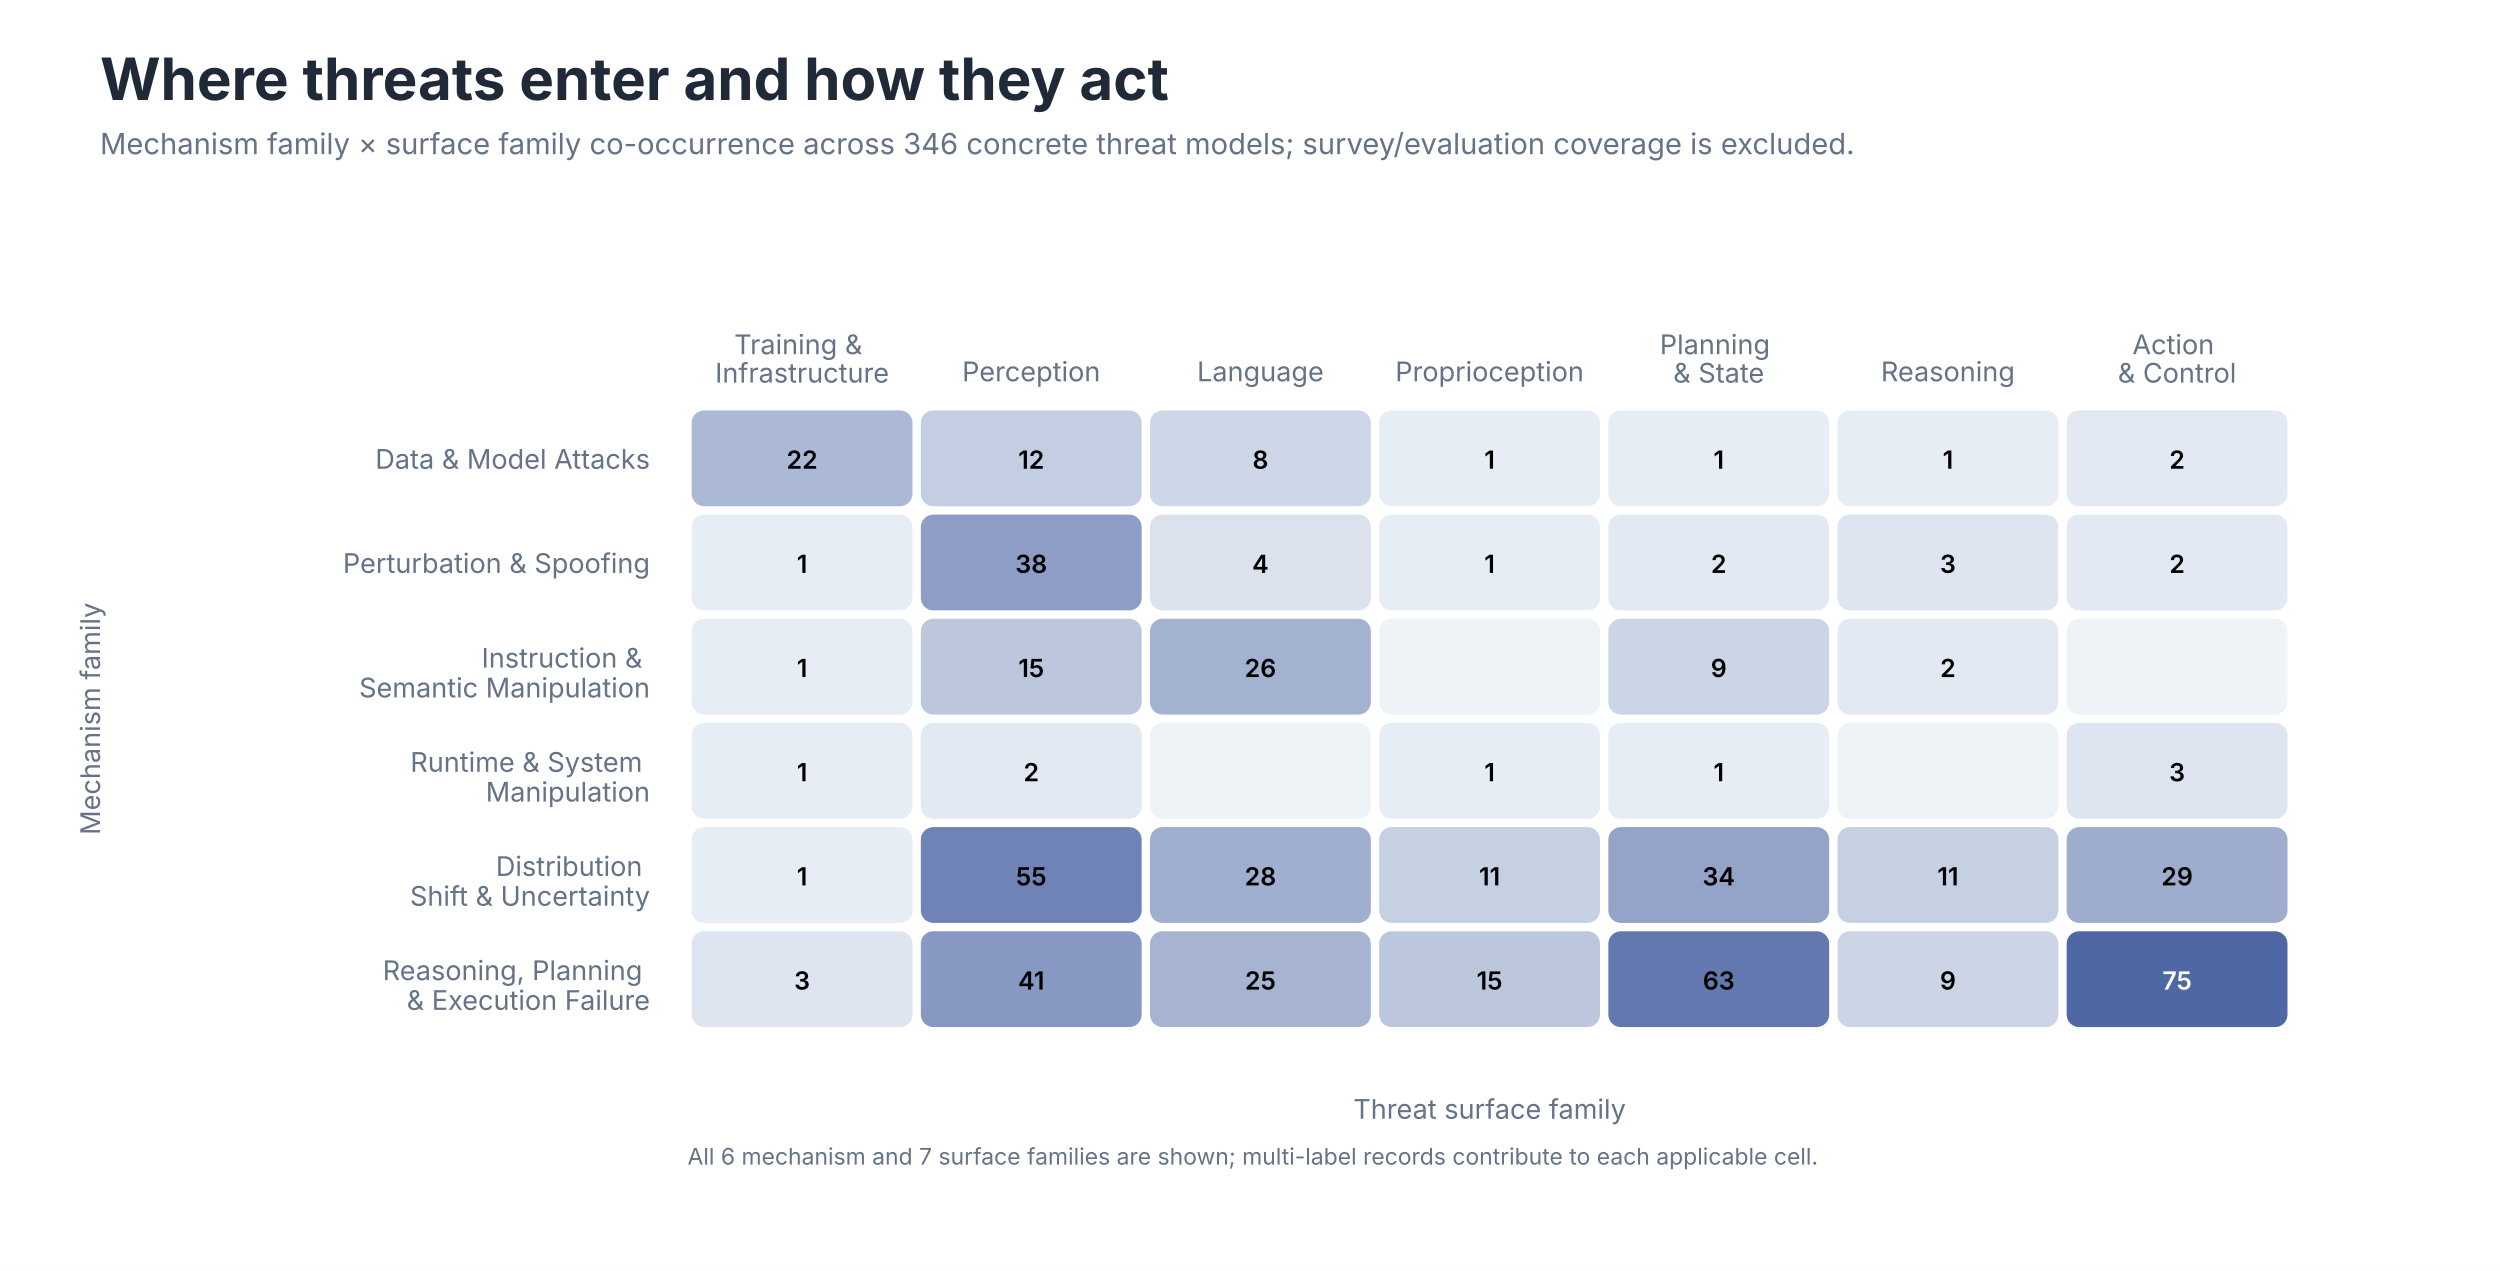
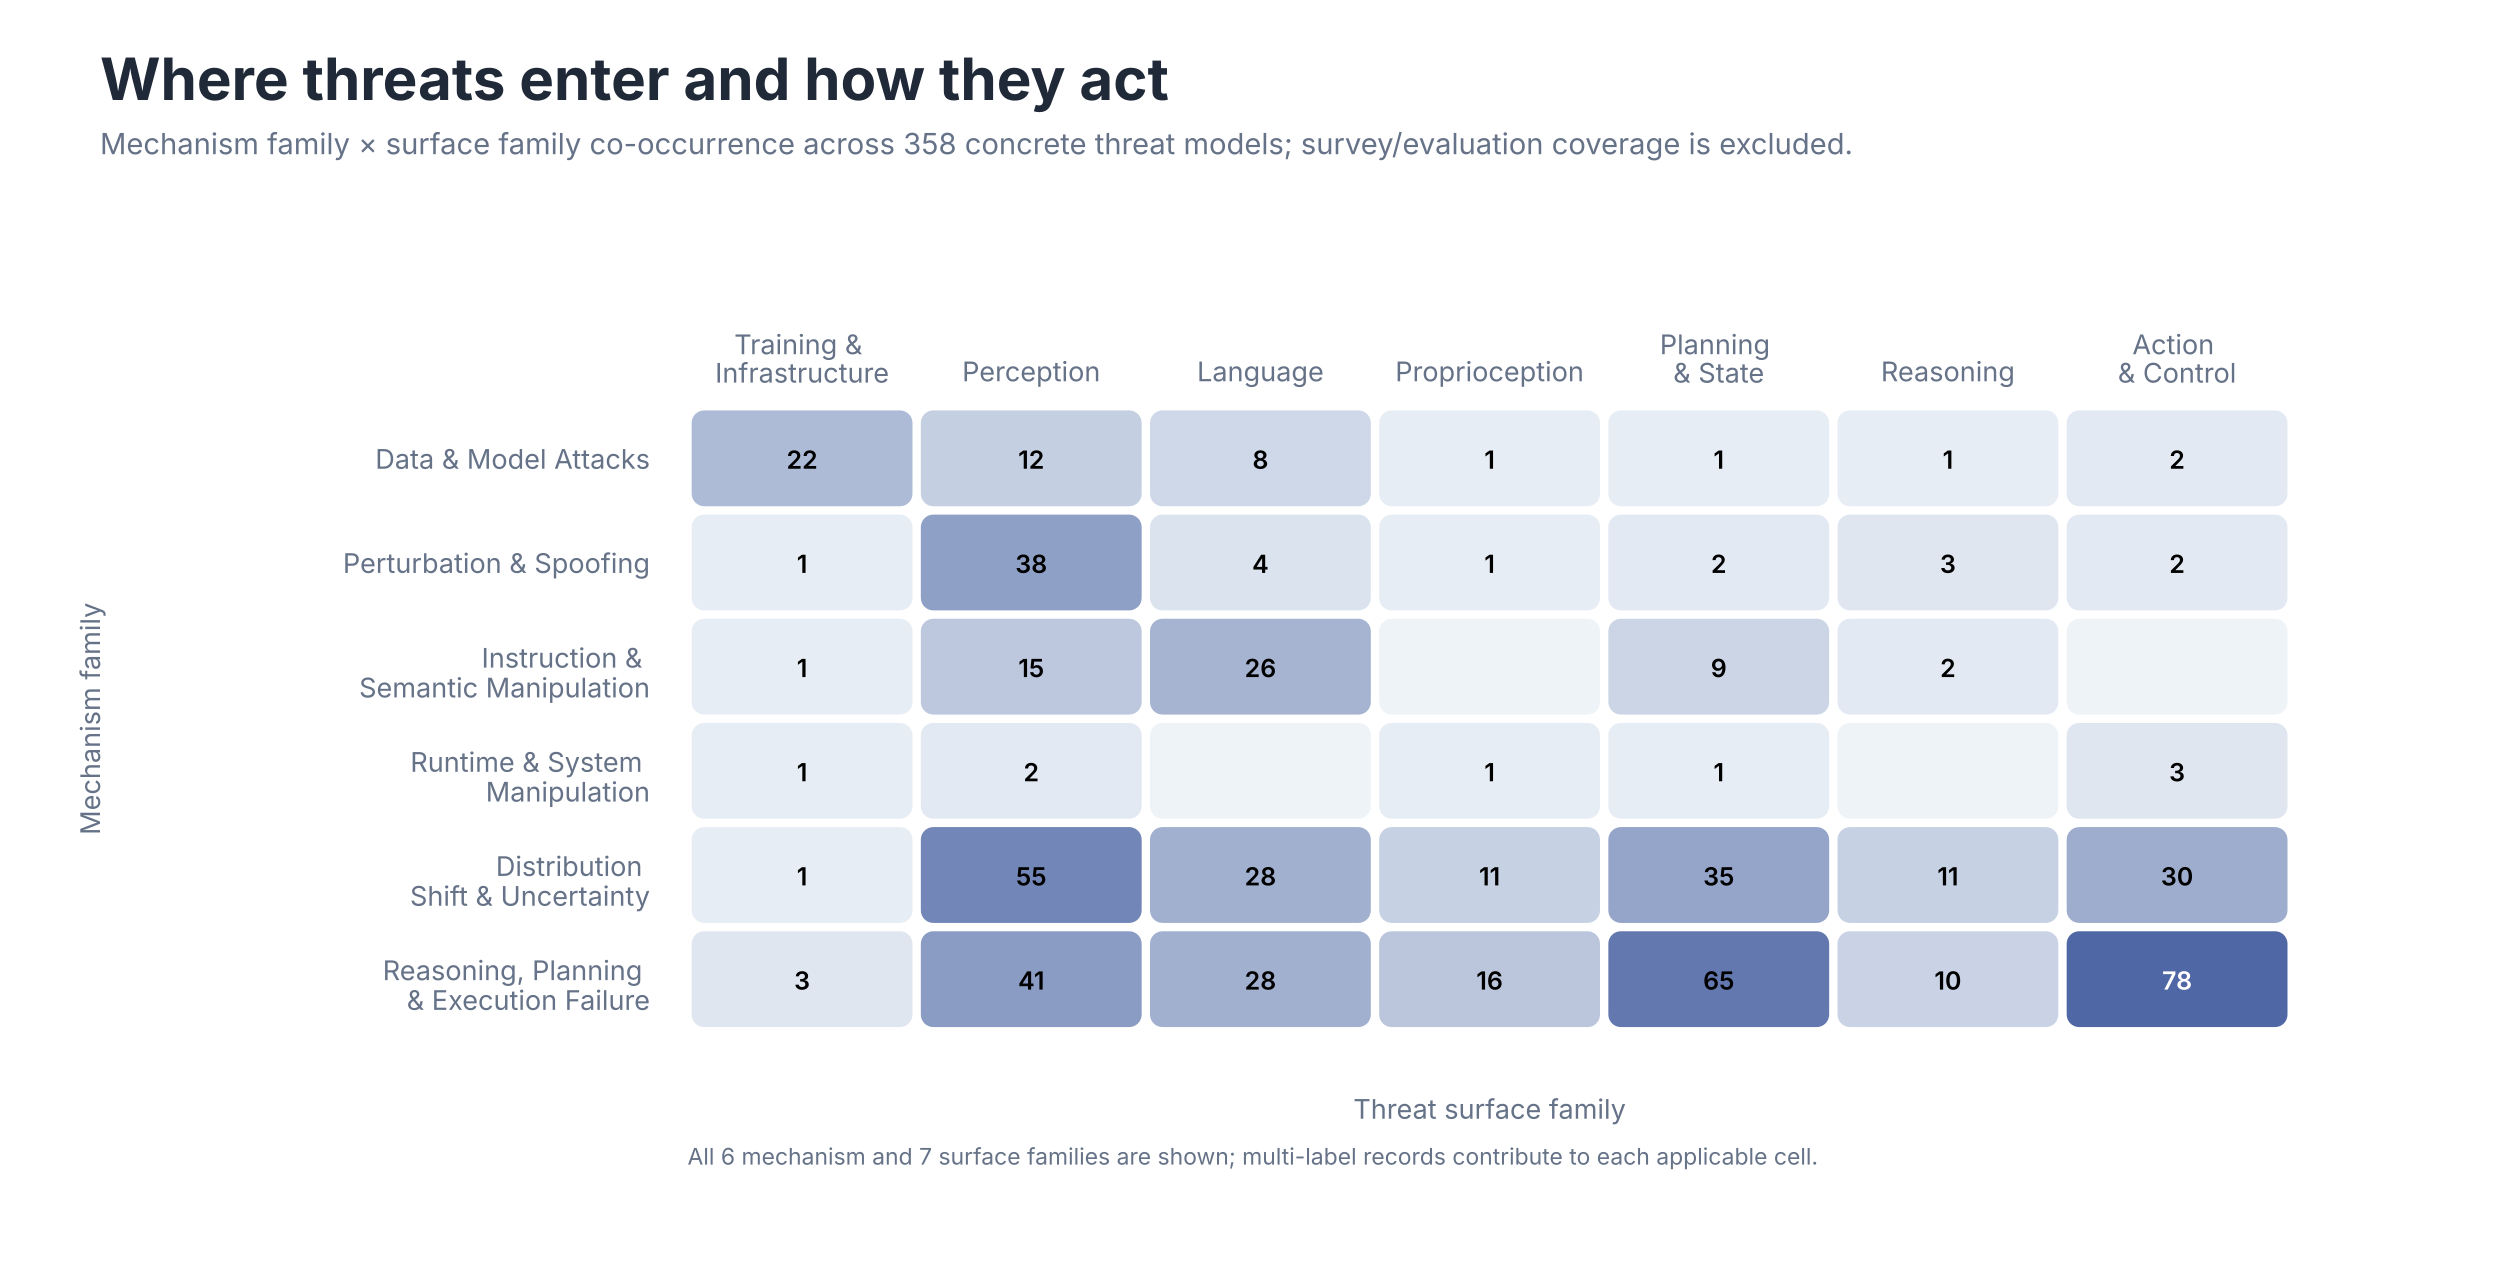
<svg xmlns="http://www.w3.org/2000/svg" role="img" aria-labelledby="title desc" viewBox="0 0 1200 610">
  <style>
text { font-family: -apple-system, BlinkMacSystemFont, 'Segoe UI', sans-serif; }
.title { font-size: 28px; font-weight: 650; fill: #202938; }
.subtitle { font-size: 14px; fill: #657287; }
.axis { font-size: 13px; fill: #657287; }
.label { font-size: 13px; fill: #202938; }
.small { font-size: 11px; fill: #657287; }
</style>
  <rect width="1200" height="610" fill="#FFFFFF" />
  <text class="title" x="48" y="48">Where threats enter and how they act</text>
-   <text class="subtitle" x="48" y="74">Mechanism family × surface family co-occurrence across 346 concrete threat models; survey/evaluation coverage is excluded.</text>
+   <text class="subtitle" x="48" y="74">Mechanism family × surface family co-occurrence across 358 concrete threat models; survey/evaluation coverage is excluded.</text>
  <text class="axis" text-anchor="middle" x="385.0" y="170.0">
    <tspan x="385.0" dy="0em">Training &amp;</tspan>
    <tspan x="385.0" dy="1.05em">Infrastructure</tspan>
  </text>
  <text class="axis" text-anchor="middle" x="495.0" y="183.0">
    <tspan x="495.0" dy="0em">Perception</tspan>
  </text>
  <text class="axis" text-anchor="middle" x="605.0" y="183.0">
    <tspan x="605.0" dy="0em">Language</tspan>
  </text>
  <text class="axis" text-anchor="middle" x="715.0" y="183.0">
    <tspan x="715.0" dy="0em">Proprioception</tspan>
  </text>
  <text class="axis" text-anchor="middle" x="825.0" y="170.0">
    <tspan x="825.0" dy="0em">Planning</tspan>
    <tspan x="825.0" dy="1.05em">&amp; State</tspan>
  </text>
  <text class="axis" text-anchor="middle" x="935.0" y="183.0">
    <tspan x="935.0" dy="0em">Reasoning</tspan>
  </text>
  <text class="axis" text-anchor="middle" x="1045.0" y="170.0">
    <tspan x="1045.0" dy="0em">Action</tspan>
    <tspan x="1045.0" dy="1.05em">&amp; Control</tspan>
  </text>
  <text class="axis" text-anchor="end" x="312.0" y="225.0">Data &amp; Model Attacks</text>
  <text class="axis" text-anchor="end" x="312.0" y="275.0">Perturbation &amp; Spoofing</text>
  <text class="axis" text-anchor="end" x="312.0" y="325.0">
    <tspan x="312.0" dy="-0.35em">Instruction &amp;</tspan>
    <tspan x="312.0" dy="1.1em">Semantic Manipulation</tspan>
  </text>
  <text class="axis" text-anchor="end" x="312.0" y="375.0">
    <tspan x="312.0" dy="-0.35em">Runtime &amp; System</tspan>
    <tspan x="312.0" dy="1.1em">Manipulation</tspan>
  </text>
  <text class="axis" text-anchor="end" x="312.0" y="425.0">
    <tspan x="312.0" dy="-0.35em">Distribution</tspan>
    <tspan x="312.0" dy="1.1em">Shift &amp; Uncertainty</tspan>
  </text>
  <text class="axis" text-anchor="end" x="312.0" y="475.0">
    <tspan x="312.0" dy="-0.35em">Reasoning, Planning</tspan>
    <tspan x="312.0" dy="1.1em">&amp; Execution Failure</tspan>
  </text>
-   <rect x="332" y="197" width="106" height="46" rx="6" fill="#ACB9D6" />
+   <rect x="332" y="197" width="106" height="46" rx="6" fill="#AEBBD7" />
  <text x="385.0" y="225.0" text-anchor="middle" font-size="12" font-weight="600" fill="#000000">22</text>
-   <rect x="442" y="197" width="106" height="46" rx="6" fill="#C4CEE2" />
+   <rect x="442" y="197" width="106" height="46" rx="6" fill="#C5CFE2" />
  <text x="495.0" y="225.0" text-anchor="middle" font-size="12" font-weight="600" fill="#000000">12</text>
-   <rect x="552" y="197" width="106" height="46" rx="6" fill="#CED7E7" />
+   <rect x="552" y="197" width="106" height="46" rx="6" fill="#CFD8E8" />
  <text x="605.0" y="225.0" text-anchor="middle" font-size="12" font-weight="600" fill="#000000">8</text>
  <rect x="662" y="197" width="106" height="46" rx="6" fill="#E7EDF4" />
  <text x="715.0" y="225.0" text-anchor="middle" font-size="12" font-weight="600" fill="#000000">1</text>
  <rect x="772" y="197" width="106" height="46" rx="6" fill="#E7EDF4" />
  <text x="825.0" y="225.0" text-anchor="middle" font-size="12" font-weight="600" fill="#000000">1</text>
  <rect x="882" y="197" width="106" height="46" rx="6" fill="#E7EDF4" />
  <text x="935.0" y="225.0" text-anchor="middle" font-size="12" font-weight="600" fill="#000000">1</text>
-   <rect x="992" y="197" width="106" height="46" rx="6" fill="#E2E9F2" />
+   <rect x="992" y="197" width="106" height="46" rx="6" fill="#E3E9F2" />
  <text x="1045.0" y="225.0" text-anchor="middle" font-size="12" font-weight="600" fill="#000000">2</text>
  <rect x="332" y="247" width="106" height="46" rx="6" fill="#E7EDF4" />
  <text x="385.0" y="275.0" text-anchor="middle" font-size="12" font-weight="600" fill="#000000">1</text>
-   <rect x="442" y="247" width="106" height="46" rx="6" fill="#8D9DC5" />
+   <rect x="442" y="247" width="106" height="46" rx="6" fill="#8FA0C7" />
  <text x="495.0" y="275.0" text-anchor="middle" font-size="12" font-weight="600" fill="#000000">38</text>
-   <rect x="552" y="247" width="106" height="46" rx="6" fill="#DBE2EE" />
+   <rect x="552" y="247" width="106" height="46" rx="6" fill="#DBE3EE" />
  <text x="605.0" y="275.0" text-anchor="middle" font-size="12" font-weight="600" fill="#000000">4</text>
  <rect x="662" y="247" width="106" height="46" rx="6" fill="#E7EDF4" />
  <text x="715.0" y="275.0" text-anchor="middle" font-size="12" font-weight="600" fill="#000000">1</text>
-   <rect x="772" y="247" width="106" height="46" rx="6" fill="#E2E9F2" />
+   <rect x="772" y="247" width="106" height="46" rx="6" fill="#E3E9F2" />
  <text x="825.0" y="275.0" text-anchor="middle" font-size="12" font-weight="600" fill="#000000">2</text>
-   <rect x="882" y="247" width="106" height="46" rx="6" fill="#DEE5F0" />
+   <rect x="882" y="247" width="106" height="46" rx="6" fill="#DFE6F0" />
  <text x="935.0" y="275.0" text-anchor="middle" font-size="12" font-weight="600" fill="#000000">3</text>
-   <rect x="992" y="247" width="106" height="46" rx="6" fill="#E2E9F2" />
+   <rect x="992" y="247" width="106" height="46" rx="6" fill="#E3E9F2" />
  <text x="1045.0" y="275.0" text-anchor="middle" font-size="12" font-weight="600" fill="#000000">2</text>
  <rect x="332" y="297" width="106" height="46" rx="6" fill="#E7EDF4" />
  <text x="385.0" y="325.0" text-anchor="middle" font-size="12" font-weight="600" fill="#000000">1</text>
-   <rect x="442" y="297" width="106" height="46" rx="6" fill="#BCC7DE" />
+   <rect x="442" y="297" width="106" height="46" rx="6" fill="#BDC8DF" />
  <text x="495.0" y="325.0" text-anchor="middle" font-size="12" font-weight="600" fill="#000000">15</text>
-   <rect x="552" y="297" width="106" height="46" rx="6" fill="#A4B2D1" />
+   <rect x="552" y="297" width="106" height="46" rx="6" fill="#A6B4D2" />
  <text x="605.0" y="325.0" text-anchor="middle" font-size="12" font-weight="600" fill="#000000">26</text>
  <rect x="662" y="297" width="106" height="46" rx="6" fill="#EEF3F8" />
  <text x="715.0" y="325.0" text-anchor="middle" font-size="12" font-weight="600" fill="#000000" />
-   <rect x="772" y="297" width="106" height="46" rx="6" fill="#CBD5E6" />
+   <rect x="772" y="297" width="106" height="46" rx="6" fill="#CCD5E6" />
  <text x="825.0" y="325.0" text-anchor="middle" font-size="12" font-weight="600" fill="#000000">9</text>
-   <rect x="882" y="297" width="106" height="46" rx="6" fill="#E2E9F2" />
+   <rect x="882" y="297" width="106" height="46" rx="6" fill="#E3E9F2" />
  <text x="935.0" y="325.0" text-anchor="middle" font-size="12" font-weight="600" fill="#000000">2</text>
  <rect x="992" y="297" width="106" height="46" rx="6" fill="#EEF3F8" />
  <text x="1045.0" y="325.0" text-anchor="middle" font-size="12" font-weight="600" fill="#000000" />
  <rect x="332" y="347" width="106" height="46" rx="6" fill="#E7EDF4" />
  <text x="385.0" y="375.0" text-anchor="middle" font-size="12" font-weight="600" fill="#000000">1</text>
-   <rect x="442" y="347" width="106" height="46" rx="6" fill="#E2E9F2" />
+   <rect x="442" y="347" width="106" height="46" rx="6" fill="#E3E9F2" />
  <text x="495.0" y="375.0" text-anchor="middle" font-size="12" font-weight="600" fill="#000000">2</text>
  <rect x="552" y="347" width="106" height="46" rx="6" fill="#EEF3F8" />
  <text x="605.0" y="375.0" text-anchor="middle" font-size="12" font-weight="600" fill="#000000" />
  <rect x="662" y="347" width="106" height="46" rx="6" fill="#E7EDF4" />
  <text x="715.0" y="375.0" text-anchor="middle" font-size="12" font-weight="600" fill="#000000">1</text>
  <rect x="772" y="347" width="106" height="46" rx="6" fill="#E7EDF4" />
  <text x="825.0" y="375.0" text-anchor="middle" font-size="12" font-weight="600" fill="#000000">1</text>
  <rect x="882" y="347" width="106" height="46" rx="6" fill="#EEF3F8" />
  <text x="935.0" y="375.0" text-anchor="middle" font-size="12" font-weight="600" fill="#000000" />
-   <rect x="992" y="347" width="106" height="46" rx="6" fill="#DEE5F0" />
+   <rect x="992" y="347" width="106" height="46" rx="6" fill="#DFE6F0" />
  <text x="1045.0" y="375.0" text-anchor="middle" font-size="12" font-weight="600" fill="#000000">3</text>
  <rect x="332" y="397" width="106" height="46" rx="6" fill="#E7EDF4" />
  <text x="385.0" y="425.0" text-anchor="middle" font-size="12" font-weight="600" fill="#000000">1</text>
-   <rect x="442" y="397" width="106" height="46" rx="6" fill="#6F83B6" />
+   <rect x="442" y="397" width="106" height="46" rx="6" fill="#7286B7" />
  <text x="495.0" y="425.0" text-anchor="middle" font-size="12" font-weight="600" fill="#000000">55</text>
-   <rect x="552" y="397" width="106" height="46" rx="6" fill="#A0AECF" />
+   <rect x="552" y="397" width="106" height="46" rx="6" fill="#A2B0D0" />
  <text x="605.0" y="425.0" text-anchor="middle" font-size="12" font-weight="600" fill="#000000">28</text>
-   <rect x="662" y="397" width="106" height="46" rx="6" fill="#C6D0E3" />
+   <rect x="662" y="397" width="106" height="46" rx="6" fill="#C7D1E4" />
  <text x="715.0" y="425.0" text-anchor="middle" font-size="12" font-weight="600" fill="#000000">11</text>
-   <rect x="772" y="397" width="106" height="46" rx="6" fill="#94A4C9" />
-   <text x="825.0" y="425.0" text-anchor="middle" font-size="12" font-weight="600" fill="#000000">34</text>
-   <rect x="882" y="397" width="106" height="46" rx="6" fill="#C6D0E3" />
+   <rect x="772" y="397" width="106" height="46" rx="6" fill="#95A4C9" />
+   <text x="825.0" y="425.0" text-anchor="middle" font-size="12" font-weight="600" fill="#000000">35</text>
+   <rect x="882" y="397" width="106" height="46" rx="6" fill="#C7D1E4" />
  <text x="935.0" y="425.0" text-anchor="middle" font-size="12" font-weight="600" fill="#000000">11</text>
-   <rect x="992" y="397" width="106" height="46" rx="6" fill="#9EACCE" />
-   <text x="1045.0" y="425.0" text-anchor="middle" font-size="12" font-weight="600" fill="#000000">29</text>
-   <rect x="332" y="447" width="106" height="46" rx="6" fill="#DEE5F0" />
+   <rect x="992" y="397" width="106" height="46" rx="6" fill="#9EADCE" />
+   <text x="1045.0" y="425.0" text-anchor="middle" font-size="12" font-weight="600" fill="#000000">30</text>
+   <rect x="332" y="447" width="106" height="46" rx="6" fill="#DFE6F0" />
  <text x="385.0" y="475.0" text-anchor="middle" font-size="12" font-weight="600" fill="#000000">3</text>
-   <rect x="442" y="447" width="106" height="46" rx="6" fill="#8798C2" />
+   <rect x="442" y="447" width="106" height="46" rx="6" fill="#8A9BC4" />
  <text x="495.0" y="475.0" text-anchor="middle" font-size="12" font-weight="600" fill="#000000">41</text>
-   <rect x="552" y="447" width="106" height="46" rx="6" fill="#A6B4D2" />
-   <text x="605.0" y="475.0" text-anchor="middle" font-size="12" font-weight="600" fill="#000000">25</text>
-   <rect x="662" y="447" width="106" height="46" rx="6" fill="#BCC7DE" />
-   <text x="715.0" y="475.0" text-anchor="middle" font-size="12" font-weight="600" fill="#000000">15</text>
-   <rect x="772" y="447" width="106" height="46" rx="6" fill="#6278AF" />
-   <text x="825.0" y="475.0" text-anchor="middle" font-size="12" font-weight="600" fill="#000000">63</text>
-   <rect x="882" y="447" width="106" height="46" rx="6" fill="#CBD5E6" />
-   <text x="935.0" y="475.0" text-anchor="middle" font-size="12" font-weight="600" fill="#000000">9</text>
+   <rect x="552" y="447" width="106" height="46" rx="6" fill="#A2B0D0" />
+   <text x="605.0" y="475.0" text-anchor="middle" font-size="12" font-weight="600" fill="#000000">28</text>
+   <rect x="662" y="447" width="106" height="46" rx="6" fill="#BBC6DD" />
+   <text x="715.0" y="475.0" text-anchor="middle" font-size="12" font-weight="600" fill="#000000">16</text>
+   <rect x="772" y="447" width="106" height="46" rx="6" fill="#6378AF" />
+   <text x="825.0" y="475.0" text-anchor="middle" font-size="12" font-weight="600" fill="#000000">65</text>
+   <rect x="882" y="447" width="106" height="46" rx="6" fill="#CAD3E5" />
+   <text x="935.0" y="475.0" text-anchor="middle" font-size="12" font-weight="600" fill="#000000">10</text>
  <rect x="992" y="447" width="106" height="46" rx="6" fill="#4F67A5" />
-   <text x="1045.0" y="475.0" text-anchor="middle" font-size="12" font-weight="600" fill="#FFFFFF">75</text>
+   <text x="1045.0" y="475.0" text-anchor="middle" font-size="12" font-weight="600" fill="#FFFFFF">78</text>
  <text class="axis" x="715.0" y="537" text-anchor="middle">Threat surface family</text>
  <text class="axis" transform="translate(48 345.0) rotate(-90)" text-anchor="middle">Mechanism family</text>
  <text class="small" x="330" y="559">All 6 mechanism and 7 surface families are shown; multi-label records contribute to each applicable cell.</text>
</svg>
